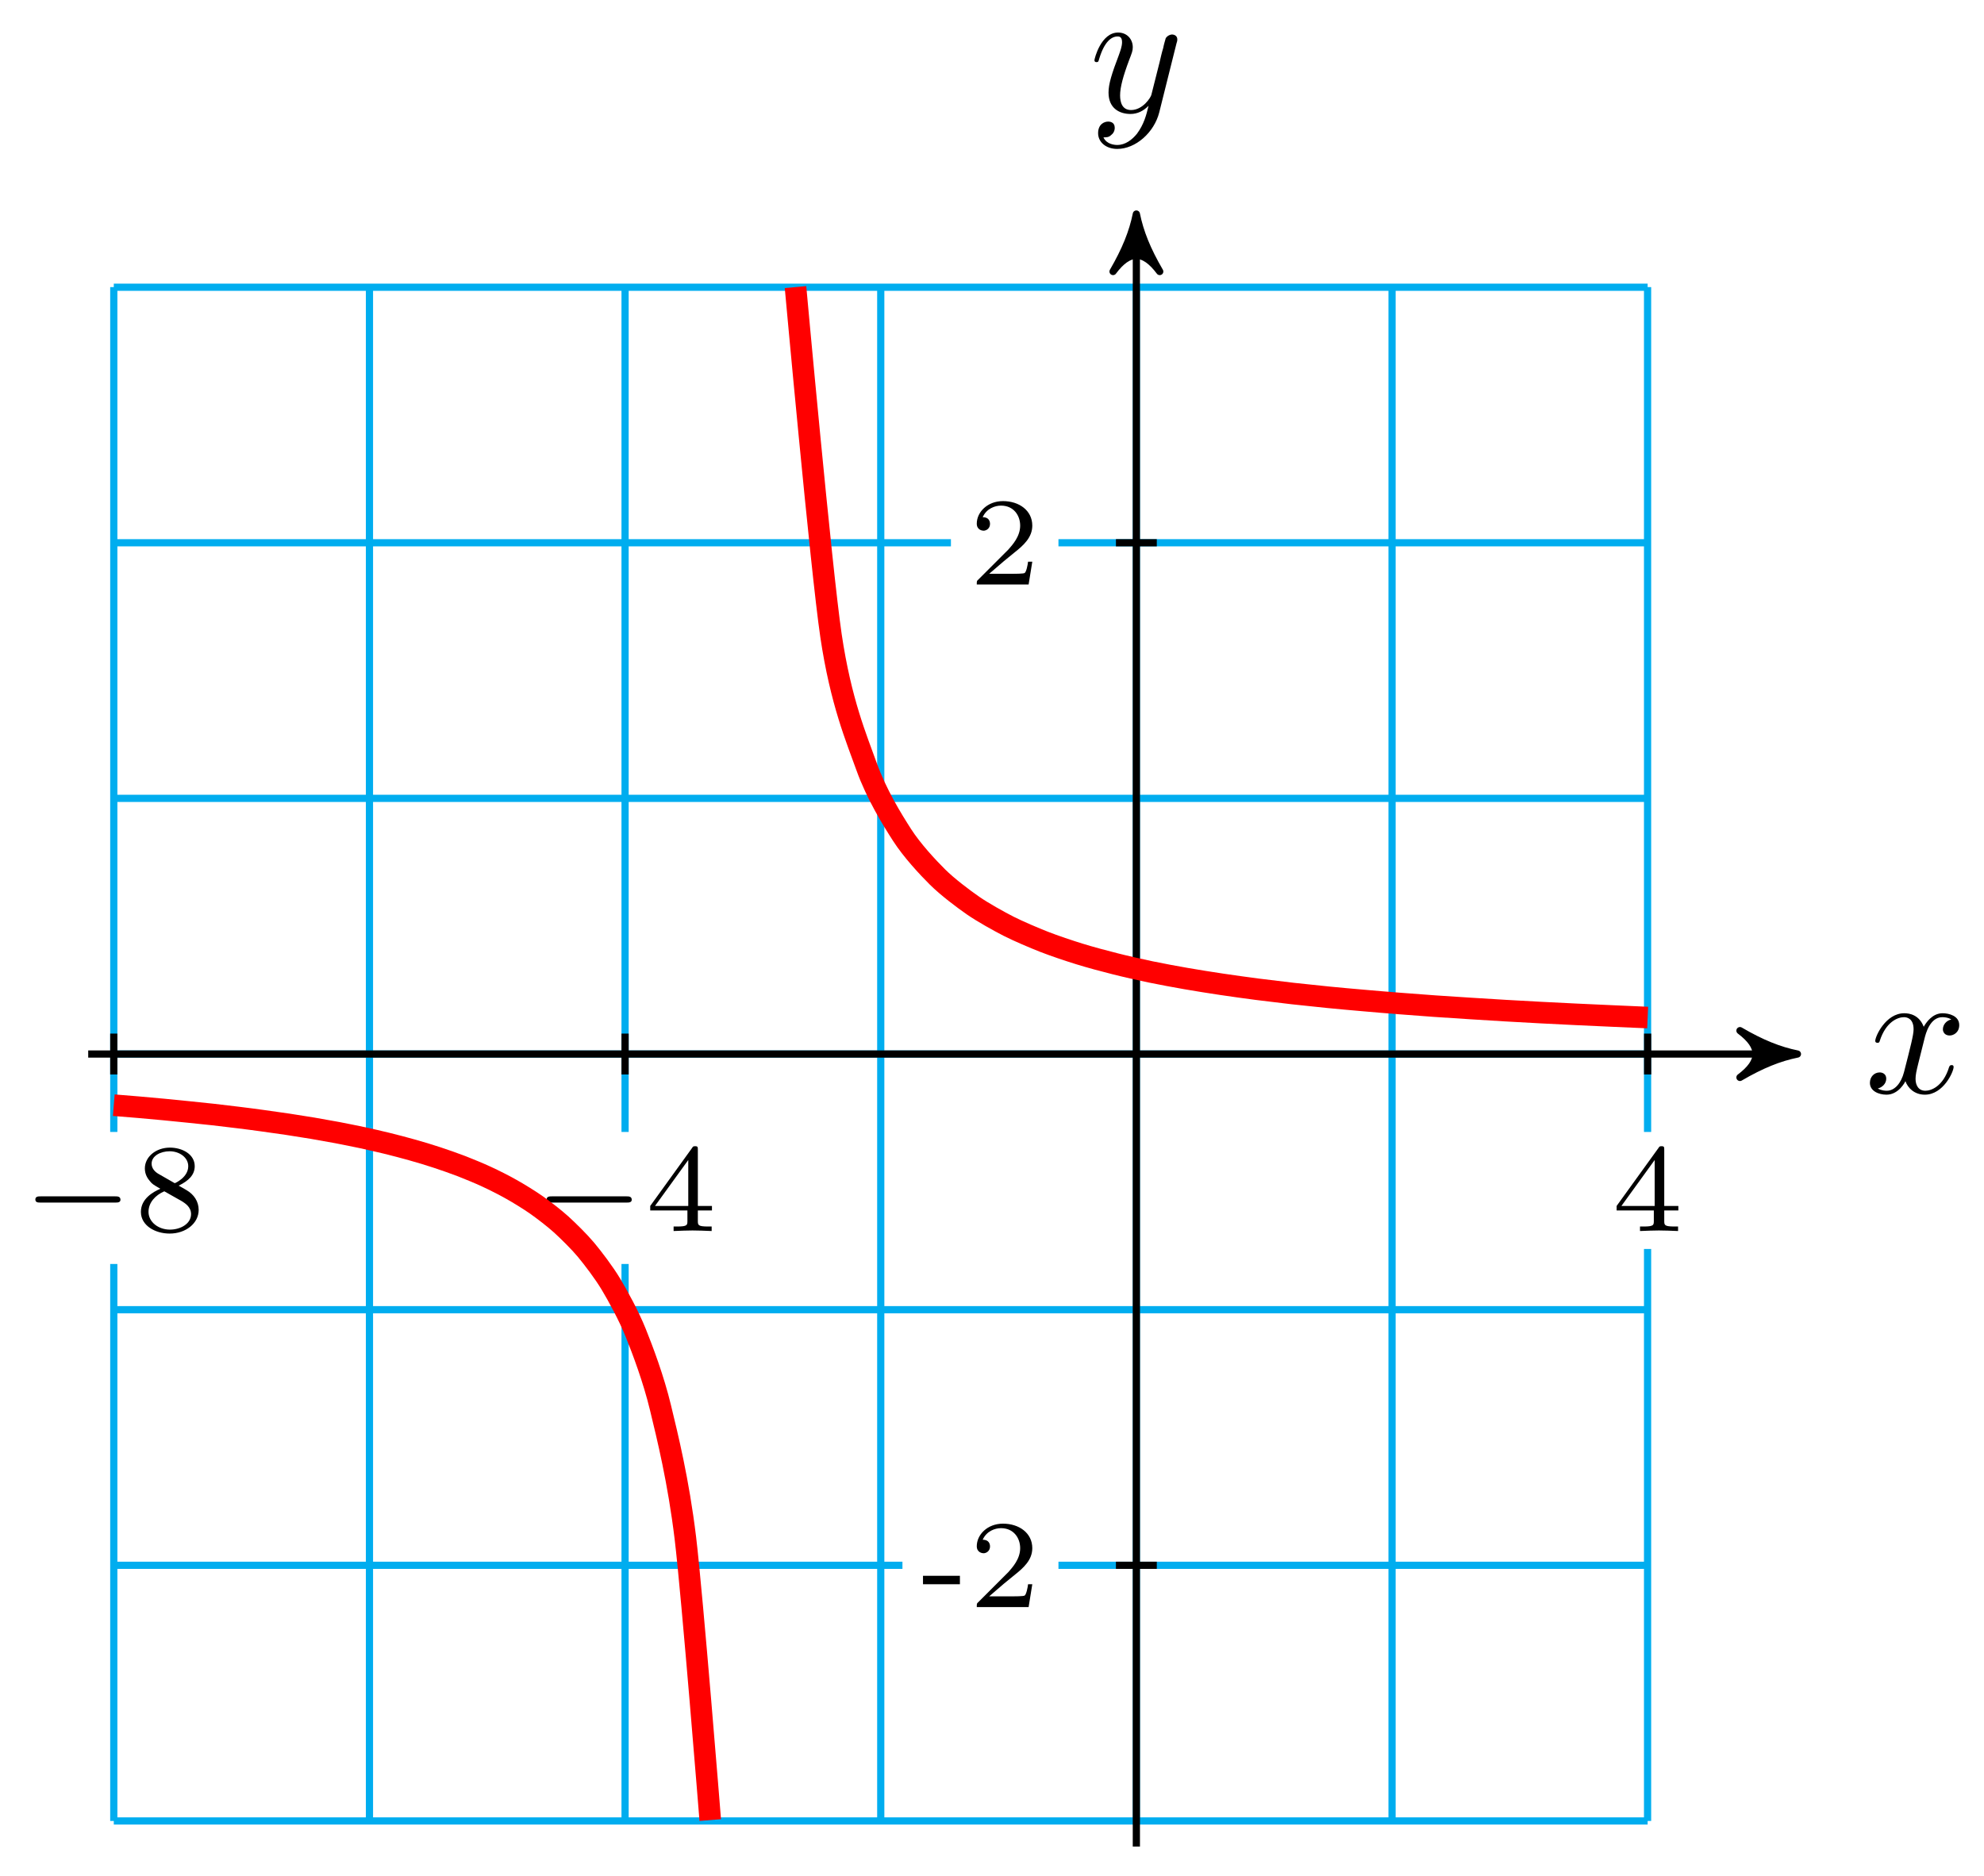
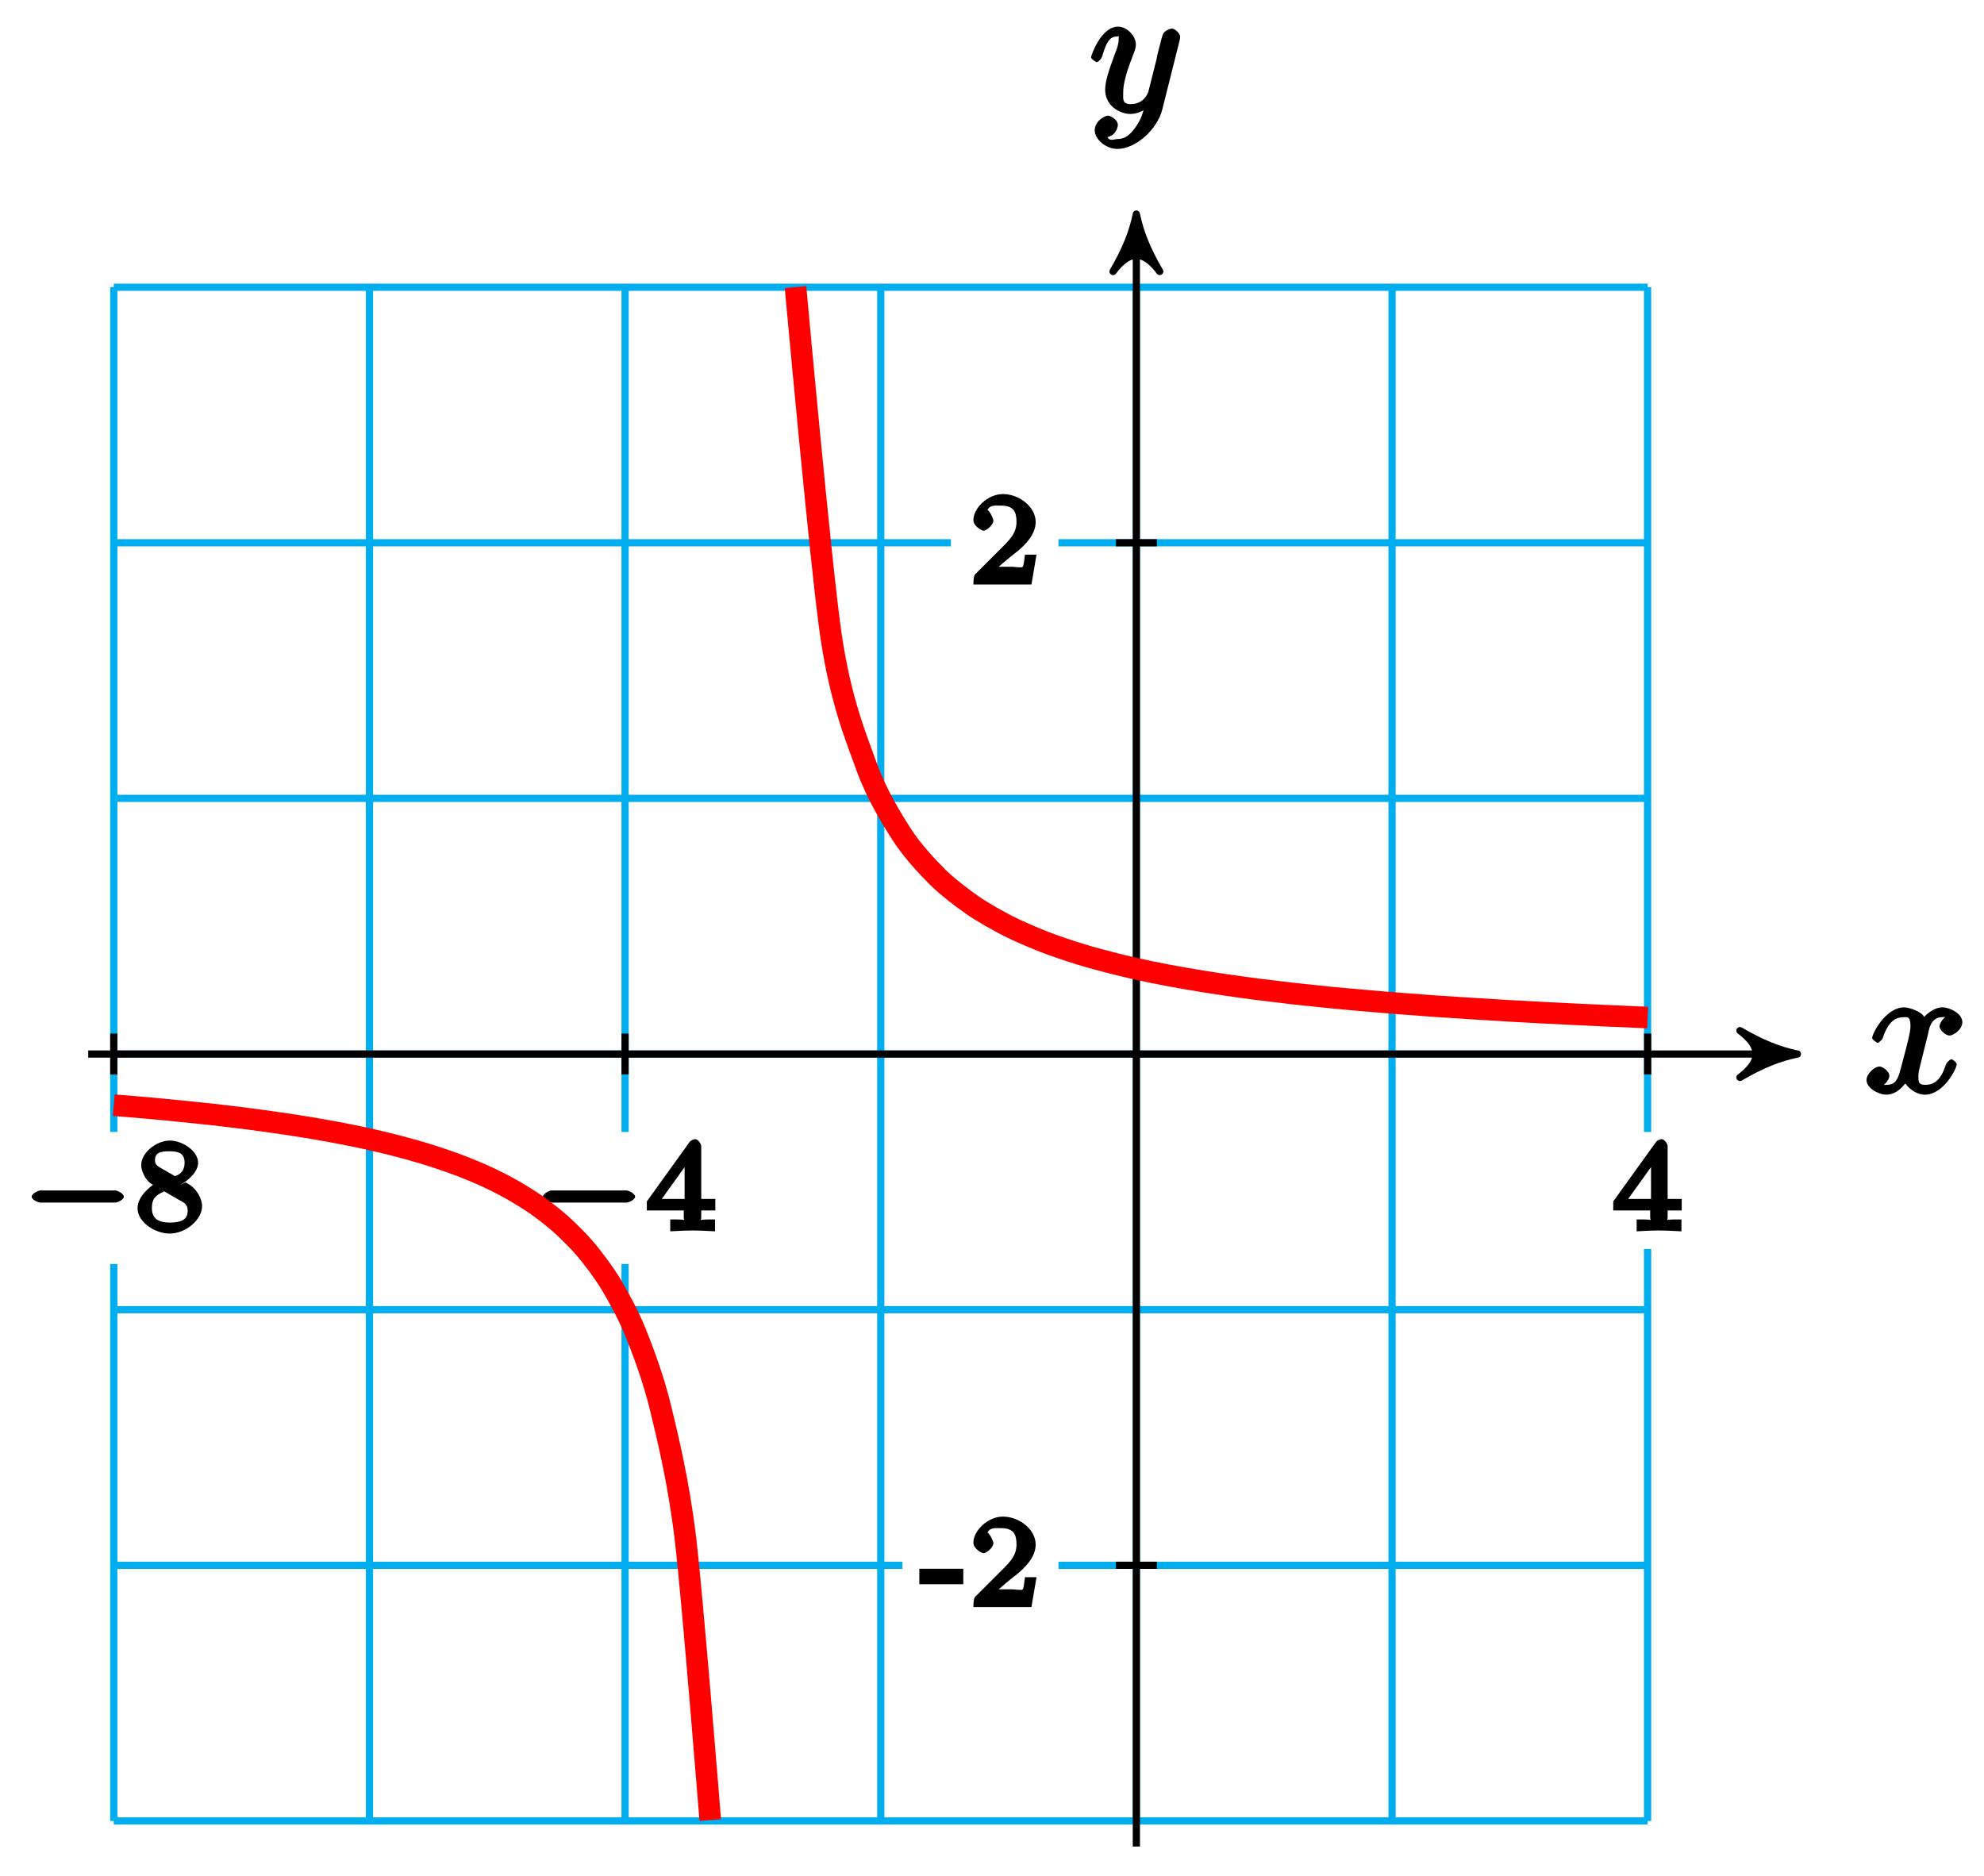
<svg xmlns="http://www.w3.org/2000/svg" xmlns:xlink="http://www.w3.org/1999/xlink" width="110pt" height="104pt" viewBox="0 0 110 104" version="1.1">
  <defs>
    <g>
      <symbol overflow="visible" id="glyph0-0">
        <path style="stroke:none;" d="" />
      </symbol>
      <symbol overflow="visible" id="glyph0-1">
-         <path style="stroke:none;" d="M 3.328 -3.016 C 3.391 -3.266 3.625 -4.188 4.312 -4.188 C 4.359 -4.188 4.609 -4.188 4.812 -4.062 C 4.531 -4 4.344 -3.766 4.344 -3.516 C 4.344 -3.359 4.453 -3.172 4.719 -3.172 C 4.938 -3.172 5.25 -3.344 5.25 -3.75 C 5.25 -4.266 4.672 -4.406 4.328 -4.406 C 3.75 -4.406 3.406 -3.875 3.281 -3.656 C 3.031 -4.312 2.5 -4.406 2.203 -4.406 C 1.172 -4.406 0.594 -3.125 0.594 -2.875 C 0.594 -2.766 0.703 -2.766 0.719 -2.766 C 0.797 -2.766 0.828 -2.797 0.844 -2.875 C 1.188 -3.938 1.844 -4.188 2.188 -4.188 C 2.375 -4.188 2.719 -4.094 2.719 -3.516 C 2.719 -3.203 2.547 -2.547 2.188 -1.141 C 2.031 -0.531 1.672 -0.109 1.234 -0.109 C 1.172 -0.109 0.953 -0.109 0.734 -0.234 C 0.984 -0.297 1.203 -0.5 1.203 -0.781 C 1.203 -1.047 0.984 -1.125 0.844 -1.125 C 0.531 -1.125 0.297 -0.875 0.297 -0.547 C 0.297 -0.094 0.781 0.109 1.219 0.109 C 1.891 0.109 2.25 -0.594 2.266 -0.641 C 2.391 -0.281 2.75 0.109 3.344 0.109 C 4.375 0.109 4.938 -1.172 4.938 -1.422 C 4.938 -1.531 4.859 -1.531 4.828 -1.531 C 4.734 -1.531 4.719 -1.484 4.688 -1.422 C 4.359 -0.344 3.688 -0.109 3.375 -0.109 C 2.984 -0.109 2.828 -0.422 2.828 -0.766 C 2.828 -0.984 2.875 -1.203 2.984 -1.641 Z M 3.328 -3.016 " />
+         <path style="stroke:none;" d="M 3.5 -3.172 C 3.562 -3.422 3.625 -4.188 4.312 -4.188 C 4.359 -4.188 4.469 -4.234 4.688 -4.109 L 4.812 -4.391 C 4.531 -4.344 4.156 -3.922 4.156 -3.672 C 4.156 -3.516 4.453 -3.172 4.719 -3.172 C 4.938 -3.172 5.422 -3.516 5.422 -3.906 C 5.422 -4.422 4.672 -4.734 4.328 -4.734 C 3.75 -4.734 3.266 -4.156 3.297 -4.203 C 3.203 -4.469 2.5 -4.734 2.203 -4.734 C 1.172 -4.734 0.422 -3.281 0.422 -3.031 C 0.422 -2.938 0.703 -2.766 0.719 -2.766 C 0.797 -2.766 1 -2.953 1.016 -3.047 C 1.359 -4.094 1.844 -4.188 2.188 -4.188 C 2.375 -4.188 2.547 -4.25 2.547 -3.672 C 2.547 -3.375 2.375 -2.703 2 -1.312 C 1.844 -0.688 1.672 -0.438 1.234 -0.438 C 1.172 -0.438 1.062 -0.391 0.859 -0.516 L 0.734 -0.234 C 0.984 -0.297 1.375 -0.656 1.375 -0.938 C 1.375 -1.203 0.984 -1.453 0.844 -1.453 C 0.531 -1.453 0.109 -1.031 0.109 -0.703 C 0.109 -0.25 0.781 0.109 1.219 0.109 C 1.891 0.109 2.359 -0.641 2.391 -0.703 L 2.094 -0.812 C 2.219 -0.438 2.75 0.109 3.344 0.109 C 4.375 0.109 5.109 -1.328 5.109 -1.578 C 5.109 -1.688 4.859 -1.859 4.828 -1.859 C 4.734 -1.859 4.531 -1.641 4.516 -1.578 C 4.188 -0.516 3.688 -0.438 3.375 -0.438 C 2.984 -0.438 2.984 -0.594 2.984 -0.922 C 2.984 -1.141 3.047 -1.359 3.156 -1.797 Z M 3.5 -3.172 " />
      </symbol>
      <symbol overflow="visible" id="glyph0-2">
-         <path style="stroke:none;" d="M 4.844 -3.797 C 4.891 -3.938 4.891 -3.953 4.891 -4.031 C 4.891 -4.203 4.75 -4.297 4.594 -4.297 C 4.5 -4.297 4.344 -4.234 4.25 -4.094 C 4.234 -4.031 4.141 -3.734 4.109 -3.547 C 4.031 -3.297 3.969 -3.016 3.906 -2.75 L 3.453 -0.953 C 3.422 -0.812 2.984 -0.109 2.328 -0.109 C 1.828 -0.109 1.719 -0.547 1.719 -0.922 C 1.719 -1.375 1.891 -2 2.219 -2.875 C 2.375 -3.281 2.422 -3.391 2.422 -3.594 C 2.422 -4.031 2.109 -4.406 1.609 -4.406 C 0.656 -4.406 0.297 -2.953 0.297 -2.875 C 0.297 -2.766 0.391 -2.766 0.406 -2.766 C 0.516 -2.766 0.516 -2.797 0.562 -2.953 C 0.844 -3.891 1.234 -4.188 1.578 -4.188 C 1.656 -4.188 1.828 -4.188 1.828 -3.875 C 1.828 -3.625 1.719 -3.359 1.656 -3.172 C 1.25 -2.109 1.078 -1.547 1.078 -1.078 C 1.078 -0.188 1.703 0.109 2.297 0.109 C 2.688 0.109 3.016 -0.062 3.297 -0.344 C 3.172 0.172 3.047 0.672 2.656 1.203 C 2.391 1.531 2.016 1.828 1.562 1.828 C 1.422 1.828 0.969 1.797 0.797 1.406 C 0.953 1.406 1.094 1.406 1.219 1.281 C 1.328 1.203 1.422 1.062 1.422 0.875 C 1.422 0.562 1.156 0.531 1.062 0.531 C 0.828 0.531 0.5 0.688 0.5 1.172 C 0.5 1.672 0.938 2.047 1.562 2.047 C 2.578 2.047 3.609 1.141 3.891 0.016 Z M 4.844 -3.797 " />
+         <path style="stroke:none;" d="M 5.016 -3.953 C 5.047 -4.094 5.047 -4.109 5.047 -4.188 C 5.047 -4.359 4.75 -4.625 4.594 -4.625 C 4.5 -4.625 4.203 -4.516 4.109 -4.344 C 4.047 -4.203 3.969 -3.891 3.922 -3.703 C 3.859 -3.453 3.781 -3.188 3.734 -2.906 L 3.281 -1.109 C 3.234 -0.969 2.984 -0.438 2.328 -0.438 C 1.828 -0.438 1.891 -0.703 1.891 -1.078 C 1.891 -1.531 2.047 -2.156 2.391 -3.031 C 2.547 -3.438 2.594 -3.547 2.594 -3.75 C 2.594 -4.203 2.109 -4.734 1.609 -4.734 C 0.656 -4.734 0.109 -3.125 0.109 -3.031 C 0.109 -2.938 0.391 -2.766 0.406 -2.766 C 0.516 -2.766 0.688 -2.953 0.734 -3.109 C 1 -4.047 1.234 -4.188 1.578 -4.188 C 1.656 -4.188 1.641 -4.344 1.641 -4.031 C 1.641 -3.781 1.547 -3.516 1.469 -3.328 C 1.078 -2.266 0.891 -1.703 0.891 -1.234 C 0.891 -0.344 1.703 0.109 2.297 0.109 C 2.688 0.109 3.141 -0.109 3.422 -0.391 L 3.125 -0.5 C 2.984 0.016 2.922 0.391 2.516 0.922 C 2.266 1.25 2.016 1.5 1.562 1.5 C 1.422 1.5 1.141 1.641 1.031 1.406 C 0.953 1.406 1.203 1.359 1.344 1.234 C 1.453 1.141 1.594 0.906 1.594 0.719 C 1.594 0.406 1.156 0.203 1.062 0.203 C 0.828 0.203 0.312 0.531 0.312 1.016 C 0.312 1.516 0.938 2.047 1.562 2.047 C 2.578 2.047 3.781 0.984 4.062 -0.156 Z M 5.016 -3.953 " />
      </symbol>
      <symbol overflow="visible" id="glyph1-0">
        <path style="stroke:none;" d="" />
      </symbol>
      <symbol overflow="visible" id="glyph1-1">
-         <path style="stroke:none;" d="M 5.188 -1.578 C 5.297 -1.578 5.469 -1.578 5.469 -1.734 C 5.469 -1.922 5.297 -1.922 5.188 -1.922 L 1.031 -1.922 C 0.922 -1.922 0.75 -1.922 0.75 -1.75 C 0.75 -1.578 0.906 -1.578 1.031 -1.578 Z M 5.188 -1.578 " />
+         <path style="stroke:none;" d="M 5.188 -1.578 C 5.297 -1.578 5.656 -1.734 5.656 -1.906 C 5.656 -2.078 5.297 -2.25 5.188 -2.25 L 1.031 -2.25 C 0.922 -2.25 0.547 -2.078 0.547 -1.906 C 0.547 -1.734 0.906 -1.578 1.031 -1.578 Z M 5.188 -1.578 " />
      </symbol>
      <symbol overflow="visible" id="glyph2-0">
        <path style="stroke:none;" d="" />
      </symbol>
      <symbol overflow="visible" id="glyph2-1">
-         <path style="stroke:none;" d="M 2.469 -2.516 C 3.016 -2.781 3.359 -3.109 3.359 -3.594 C 3.359 -4.266 2.656 -4.625 1.984 -4.625 C 1.219 -4.625 0.594 -4.125 0.594 -3.469 C 0.594 -3.141 0.75 -2.906 0.875 -2.766 C 1 -2.609 1.047 -2.578 1.453 -2.344 C 1.062 -2.172 0.375 -1.797 0.375 -1.062 C 0.375 -0.297 1.172 0.141 1.969 0.141 C 2.859 0.141 3.578 -0.422 3.578 -1.172 C 3.578 -1.641 3.312 -2.031 2.906 -2.266 C 2.812 -2.328 2.578 -2.453 2.469 -2.516 Z M 1.344 -3.172 C 1.156 -3.281 0.969 -3.469 0.969 -3.734 C 0.969 -4.172 1.469 -4.422 1.969 -4.422 C 2.516 -4.422 3 -4.078 3 -3.594 C 3 -2.969 2.266 -2.656 2.266 -2.656 C 2.25 -2.656 2.234 -2.656 2.188 -2.688 Z M 1.672 -2.203 L 2.641 -1.656 C 2.812 -1.547 3.156 -1.344 3.156 -0.938 C 3.156 -0.406 2.578 -0.078 1.984 -0.078 C 1.344 -0.078 0.797 -0.5 0.797 -1.062 C 0.797 -1.578 1.172 -1.984 1.672 -2.203 Z M 1.672 -2.203 " />
+         <path style="stroke:none;" d="M 2.469 -2.516 C 3.016 -2.781 3.547 -3.297 3.547 -3.781 C 3.547 -4.453 2.656 -5.016 1.984 -5.016 C 1.219 -5.016 0.391 -4.328 0.391 -3.656 C 0.391 -3.328 0.609 -2.953 0.734 -2.812 C 0.859 -2.672 0.906 -2.641 1.047 -2.562 C 1.062 -2.562 0.188 -2 0.188 -1.266 C 0.188 -0.484 1.172 0.141 1.969 0.141 C 2.859 0.141 3.766 -0.625 3.766 -1.375 C 3.766 -1.828 3.438 -2.359 3.031 -2.594 C 2.953 -2.641 2.703 -2.781 2.859 -2.703 Z M 1.469 -3.5 C 1.297 -3.609 1.156 -3.672 1.156 -3.922 C 1.156 -4.359 1.469 -4.422 1.969 -4.422 C 2.516 -4.422 2.797 -4.281 2.797 -3.781 C 2.797 -3.156 2.266 -3.047 2.266 -3.047 C 2.25 -3.047 2.359 -2.984 2.312 -3.016 Z M 1.547 -2.266 L 2.5 -1.719 C 2.672 -1.609 2.969 -1.547 2.969 -1.125 C 2.969 -0.609 2.578 -0.469 1.984 -0.469 C 1.344 -0.469 0.984 -0.688 0.984 -1.266 C 0.984 -1.781 1.172 -1.984 1.656 -2.188 Z M 1.547 -2.266 " />
      </symbol>
      <symbol overflow="visible" id="glyph2-2">
-         <path style="stroke:none;" d="M 3.688 -1.141 L 3.688 -1.391 L 2.906 -1.391 L 2.906 -4.5 C 2.906 -4.641 2.906 -4.703 2.766 -4.703 C 2.672 -4.703 2.641 -4.703 2.578 -4.594 L 0.266 -1.391 L 0.266 -1.141 L 2.328 -1.141 L 2.328 -0.578 C 2.328 -0.328 2.328 -0.25 1.75 -0.25 L 1.562 -0.25 L 1.562 0 C 1.922 -0.016 2.359 -0.031 2.609 -0.031 C 2.875 -0.031 3.312 -0.016 3.672 0 L 3.672 -0.25 L 3.484 -0.25 C 2.906 -0.25 2.906 -0.328 2.906 -0.578 L 2.906 -1.141 Z M 2.375 -3.938 L 2.375 -1.391 L 0.531 -1.391 Z M 2.375 -3.938 " />
+         <path style="stroke:none;" d="M 3.875 -1.344 L 3.875 -1.781 L 3.094 -1.781 L 3.094 -4.703 C 3.094 -4.844 2.906 -5.094 2.766 -5.094 C 2.672 -5.094 2.516 -5.031 2.438 -4.922 L 0.078 -1.641 L 0.078 -1.141 L 2.125 -1.141 L 2.125 -0.766 C 2.125 -0.531 2.328 -0.641 1.75 -0.641 L 1.375 -0.641 L 1.375 0.016 C 1.922 -0.016 2.359 -0.031 2.609 -0.031 C 2.875 -0.031 3.312 -0.016 3.859 0.016 L 3.859 -0.641 L 3.484 -0.641 C 2.906 -0.641 3.094 -0.531 3.094 -0.766 L 3.094 -1.141 L 3.875 -1.141 Z M 2.172 -4.141 L 2.172 -1.781 L 0.906 -1.781 L 2.5 -4 Z M 2.172 -4.141 " />
      </symbol>
      <symbol overflow="visible" id="glyph3-0">
        <path style="stroke:none;" d="" />
      </symbol>
      <symbol overflow="visible" id="glyph3-1">
-         <path style="stroke:none;" d="M 2.188 -1.266 L 2.188 -1.734 L 0.141 -1.734 L 0.141 -1.266 Z M 2.188 -1.266 " />
+         <path style="stroke:none;" d="M 2.375 -1.453 L 2.375 -2.125 L -0.062 -2.125 L -0.062 -1.266 L 2.375 -1.266 Z M 2.375 -1.453 " />
      </symbol>
      <symbol overflow="visible" id="glyph3-2">
-         <path style="stroke:none;" d="M 3.516 -1.266 L 3.281 -1.266 C 3.266 -1.109 3.188 -0.703 3.094 -0.641 C 3.047 -0.594 2.516 -0.594 2.406 -0.594 L 1.125 -0.594 C 1.859 -1.234 2.109 -1.438 2.516 -1.766 C 3.031 -2.172 3.516 -2.609 3.516 -3.266 C 3.516 -4.109 2.781 -4.625 1.891 -4.625 C 1.031 -4.625 0.438 -4.016 0.438 -3.375 C 0.438 -3.031 0.734 -2.984 0.812 -2.984 C 0.969 -2.984 1.172 -3.109 1.172 -3.359 C 1.172 -3.484 1.125 -3.734 0.766 -3.734 C 0.984 -4.219 1.453 -4.375 1.781 -4.375 C 2.484 -4.375 2.844 -3.828 2.844 -3.266 C 2.844 -2.656 2.406 -2.188 2.188 -1.938 L 0.516 -0.266 C 0.438 -0.203 0.438 -0.188 0.438 0 L 3.312 0 Z M 3.516 -1.266 " />
+         <path style="stroke:none;" d="M 3.516 -1.656 L 3.109 -1.656 C 3.062 -1.312 3.047 -1.031 2.969 -0.969 C 2.906 -0.922 2.516 -0.984 2.406 -0.984 L 1.125 -0.984 L 1.266 -0.641 C 2 -1.297 2.234 -1.484 2.656 -1.812 C 3.172 -2.234 3.703 -2.797 3.703 -3.469 C 3.703 -4.312 2.781 -5.016 1.891 -5.016 C 1.031 -5.016 0.25 -4.219 0.25 -3.578 C 0.25 -3.219 0.734 -2.984 0.812 -2.984 C 0.969 -2.984 1.359 -3.297 1.359 -3.547 C 1.359 -3.672 1.125 -4.125 1.031 -4.125 C 1.172 -4.422 1.453 -4.375 1.781 -4.375 C 2.484 -4.375 2.641 -4.031 2.641 -3.469 C 2.641 -2.859 2.266 -2.516 2.047 -2.266 L 0.375 -0.594 C 0.297 -0.531 0.25 -0.391 0.25 0 L 3.469 0 L 3.75 -1.656 Z M 3.516 -1.656 " />
      </symbol>
    </g>
  </defs>
  <g id="surface1">
    <path style="fill:none;stroke-width:0.399;stroke-linecap:butt;stroke-linejoin:miter;stroke:rgb(0%,67.839%,93.729%);stroke-opacity:1;stroke-miterlimit:10;" d="M -56.694 -42.521 L 28.346 -42.521 M -56.694 -28.346 L 28.346 -28.346 M -56.694 -14.175 L 28.346 -14.175 M -56.694 -0 L 28.346 -0 M -56.694 14.175 L 28.346 14.175 M -56.694 28.346 L 28.346 28.346 M -56.694 42.513 L 28.346 42.513 M -56.694 -42.521 L -56.694 42.521 M -42.519 -42.521 L -42.519 42.521 M -28.347 -42.521 L -28.347 42.521 M -14.172 -42.521 L -14.172 42.521 M -0.001 -42.521 L -0.001 42.521 M 14.175 -42.521 L 14.175 42.521 M 28.342 -42.521 L 28.342 42.521 " transform="matrix(1.00003,0,0,-1.00005,63.00447,58.44127)" />
    <path style="fill:none;stroke-width:0.399;stroke-linecap:butt;stroke-linejoin:miter;stroke:rgb(0%,0%,0%);stroke-opacity:1;stroke-miterlimit:10;" d="M -58.112 -0 L 35.854 -0 " transform="matrix(1.00003,0,0,-1.00005,63.00447,58.44127)" />
    <path style="fill-rule:nonzero;fill:rgb(0%,0%,0%);fill-opacity:1;stroke-width:0.399;stroke-linecap:butt;stroke-linejoin:round;stroke:rgb(0%,0%,0%);stroke-opacity:1;stroke-miterlimit:10;" d="M 0.796 -0 C -0.2 0.199 -1.196 0.597 -2.391 1.297 C -1.196 0.398 -1.196 -0.399 -2.391 -1.297 C -1.196 -0.598 -0.2 -0.199 0.796 -0 Z M 0.796 -0 " transform="matrix(1.00003,0,0,-1.00005,98.86021,58.44127)" />
    <g style="fill:rgb(0%,0%,0%);fill-opacity:1;">
      <use xlink:href="#glyph0-1" x="103.377" y="60.586" />
    </g>
    <path style="fill:none;stroke-width:0.399;stroke-linecap:butt;stroke-linejoin:miter;stroke:rgb(0%,0%,0%);stroke-opacity:1;stroke-miterlimit:10;" d="M -0.001 -43.939 L -0.001 45.775 " transform="matrix(1.00003,0,0,-1.00005,63.00447,58.44127)" />
    <path style="fill-rule:nonzero;fill:rgb(0%,0%,0%);fill-opacity:1;stroke-width:0.399;stroke-linecap:butt;stroke-linejoin:round;stroke:rgb(0%,0%,0%);stroke-opacity:1;stroke-miterlimit:10;" d="M 0.796 0.001 C -0.2 0.2 -1.196 0.598 -2.392 1.293 C -1.196 0.399 -1.196 -0.398 -2.392 -1.296 C -1.196 -0.597 -0.2 -0.199 0.796 0.001 Z M 0.796 0.001 " transform="matrix(0,-1.00005,-1.00003,0,63.00447,12.66298)" />
    <g style="fill:rgb(0%,0%,0%);fill-opacity:1;">
      <use xlink:href="#glyph0-2" x="60.383" y="6.21" />
    </g>
    <path style="fill:none;stroke-width:0.399;stroke-linecap:butt;stroke-linejoin:miter;stroke:rgb(0%,0%,0%);stroke-opacity:1;stroke-miterlimit:10;" d="M -56.694 1.133 L -56.694 -1.133 " transform="matrix(1.00003,0,0,-1.00005,63.00447,58.44127)" />
    <path style=" stroke:none;fill-rule:nonzero;fill:rgb(100%,100%,100%);fill-opacity:1;" d="M 0.215 70.082 L 12.406 70.082 L 12.406 62.762 L 0.215 62.762 Z M 0.215 70.082 " />
    <g style="fill:rgb(0%,0%,0%);fill-opacity:1;">
      <use xlink:href="#glyph1-1" x="1.21" y="68.255" />
    </g>
    <g style="fill:rgb(0%,0%,0%);fill-opacity:1;">
      <use xlink:href="#glyph2-1" x="7.437" y="68.255" />
    </g>
    <path style="fill:none;stroke-width:0.399;stroke-linecap:butt;stroke-linejoin:miter;stroke:rgb(0%,0%,0%);stroke-opacity:1;stroke-miterlimit:10;" d="M -28.347 1.133 L -28.347 -1.133 " transform="matrix(1.00003,0,0,-1.00005,63.00447,58.44127)" />
    <path style=" stroke:none;fill-rule:nonzero;fill:rgb(100%,100%,100%);fill-opacity:1;" d="M 28.562 70.082 L 40.754 70.082 L 40.754 62.762 L 28.562 62.762 Z M 28.562 70.082 " />
    <g style="fill:rgb(0%,0%,0%);fill-opacity:1;">
      <use xlink:href="#glyph1-1" x="29.557" y="68.255" />
    </g>
    <g style="fill:rgb(0%,0%,0%);fill-opacity:1;">
      <use xlink:href="#glyph2-2" x="35.785" y="68.255" />
    </g>
    <path style="fill:none;stroke-width:0.399;stroke-linecap:butt;stroke-linejoin:miter;stroke:rgb(0%,0%,0%);stroke-opacity:1;stroke-miterlimit:10;" d="M 28.346 1.133 L 28.346 -1.133 " transform="matrix(1.00003,0,0,-1.00005,63.00447,58.44127)" />
    <path style=" stroke:none;fill-rule:nonzero;fill:rgb(100%,100%,100%);fill-opacity:1;" d="M 88.371 69.25 L 94.336 69.25 L 94.336 62.762 L 88.371 62.762 Z M 88.371 69.25 " />
    <g style="fill:rgb(0%,0%,0%);fill-opacity:1;">
      <use xlink:href="#glyph2-2" x="89.366" y="68.255" />
    </g>
    <path style="fill:none;stroke-width:0.399;stroke-linecap:butt;stroke-linejoin:miter;stroke:rgb(0%,0%,0%);stroke-opacity:1;stroke-miterlimit:10;" d="M 1.132 -28.346 L -1.133 -28.346 " transform="matrix(1.00003,0,0,-1.00005,63.00447,58.44127)" />
    <path style=" stroke:none;fill-rule:nonzero;fill:rgb(100%,100%,100%);fill-opacity:1;" d="M 50.035 90.102 L 58.684 90.102 L 58.684 83.477 L 50.035 83.477 Z M 50.035 90.102 " />
    <g style="fill:rgb(0%,0%,0%);fill-opacity:1;">
      <use xlink:href="#glyph3-1" x="51.033" y="89.105" />
      <use xlink:href="#glyph3-2" x="53.718" y="89.105" />
    </g>
    <path style="fill:none;stroke-width:0.399;stroke-linecap:butt;stroke-linejoin:miter;stroke:rgb(0%,0%,0%);stroke-opacity:1;stroke-miterlimit:10;" d="M 1.132 28.346 L -1.133 28.346 " transform="matrix(1.00003,0,0,-1.00005,63.00447,58.44127)" />
    <path style=" stroke:none;fill-rule:nonzero;fill:rgb(100%,100%,100%);fill-opacity:1;" d="M 52.723 33.406 L 58.684 33.406 L 58.684 26.781 L 52.723 26.781 Z M 52.723 33.406 " />
    <g style="fill:rgb(0%,0%,0%);fill-opacity:1;">
      <use xlink:href="#glyph3-2" x="53.718" y="32.409" />
    </g>
    <path style="fill:none;stroke-width:1.196;stroke-linecap:butt;stroke-linejoin:miter;stroke:rgb(100%,0%,0%);stroke-opacity:1;stroke-miterlimit:10;" d="M -56.694 -2.836 C -56.694 -2.836 -55.698 -2.918 -55.315 -2.949 C -54.933 -2.984 -54.319 -3.039 -53.936 -3.074 C -53.554 -3.109 -52.944 -3.172 -52.561 -3.211 C -52.179 -3.25 -51.565 -3.312 -51.183 -3.355 C -50.8 -3.398 -50.187 -3.473 -49.804 -3.519 C -49.421 -3.566 -48.808 -3.644 -48.425 -3.699 C -48.046 -3.75 -47.433 -3.836 -47.05 -3.894 C -46.667 -3.953 -46.054 -4.051 -45.671 -4.113 C -45.288 -4.18 -44.675 -4.289 -44.292 -4.359 C -43.909 -4.434 -43.296 -4.555 -42.913 -4.637 C -42.534 -4.719 -41.921 -4.859 -41.538 -4.953 C -41.156 -5.047 -40.542 -5.207 -40.16 -5.316 C -39.777 -5.422 -39.163 -5.605 -38.781 -5.734 C -38.398 -5.859 -37.785 -6.074 -37.402 -6.222 C -37.023 -6.371 -36.41 -6.621 -36.027 -6.801 C -35.644 -6.976 -35.031 -7.285 -34.648 -7.504 C -34.265 -7.718 -33.652 -8.093 -33.269 -8.363 C -32.886 -8.633 -32.273 -9.101 -31.894 -9.445 C -31.511 -9.793 -30.898 -10.394 -30.515 -10.851 C -30.132 -11.312 -29.519 -12.113 -29.136 -12.753 C -28.754 -13.39 -28.14 -14.503 -27.758 -15.456 C -27.375 -16.406 -26.761 -18.034 -26.383 -19.612 C -26 -21.194 -25.387 -23.667 -25.004 -26.839 C -24.621 -30.01 -23.625 -42.471 -23.625 -42.471 " transform="matrix(1.00003,0,0,-1.00005,63.00447,58.44127)" />
    <path style="fill:none;stroke-width:1.196;stroke-linecap:butt;stroke-linejoin:miter;stroke:rgb(100%,0%,0%);stroke-opacity:1;stroke-miterlimit:10;" d="M -18.898 42.521 C -18.898 42.521 -17.477 26.881 -16.93 23.194 C -16.383 19.507 -15.508 17.476 -14.961 15.944 C -14.414 14.413 -13.539 12.999 -12.992 12.148 C -12.446 11.296 -11.571 10.355 -11.024 9.812 C -10.477 9.269 -9.602 8.609 -9.055 8.23 C -8.508 7.851 -7.633 7.367 -7.086 7.085 C -6.539 6.808 -5.664 6.437 -5.118 6.222 C -4.571 6.007 -3.696 5.714 -3.149 5.546 C -2.602 5.375 -1.727 5.14 -1.18 5.004 C -0.633 4.863 0.242 4.668 0.788 4.554 C 1.331 4.441 2.21 4.277 2.757 4.183 C 3.3 4.086 4.179 3.949 4.726 3.867 C 5.269 3.785 6.148 3.664 6.691 3.593 C 7.237 3.523 8.116 3.418 8.659 3.355 C 9.206 3.297 10.085 3.203 10.628 3.148 C 11.175 3.093 12.05 3.015 12.597 2.968 C 13.144 2.918 14.019 2.847 14.565 2.804 C 15.112 2.761 15.987 2.695 16.534 2.656 C 17.081 2.621 17.956 2.562 18.503 2.527 C 19.05 2.492 19.925 2.437 20.471 2.406 C 21.018 2.375 21.893 2.328 22.44 2.297 C 22.987 2.269 23.862 2.226 24.409 2.199 C 24.956 2.172 25.831 2.133 26.378 2.109 C 26.924 2.086 28.346 2.023 28.346 2.023 " transform="matrix(1.00003,0,0,-1.00005,63.00447,58.44127)" />
  </g>
</svg>
